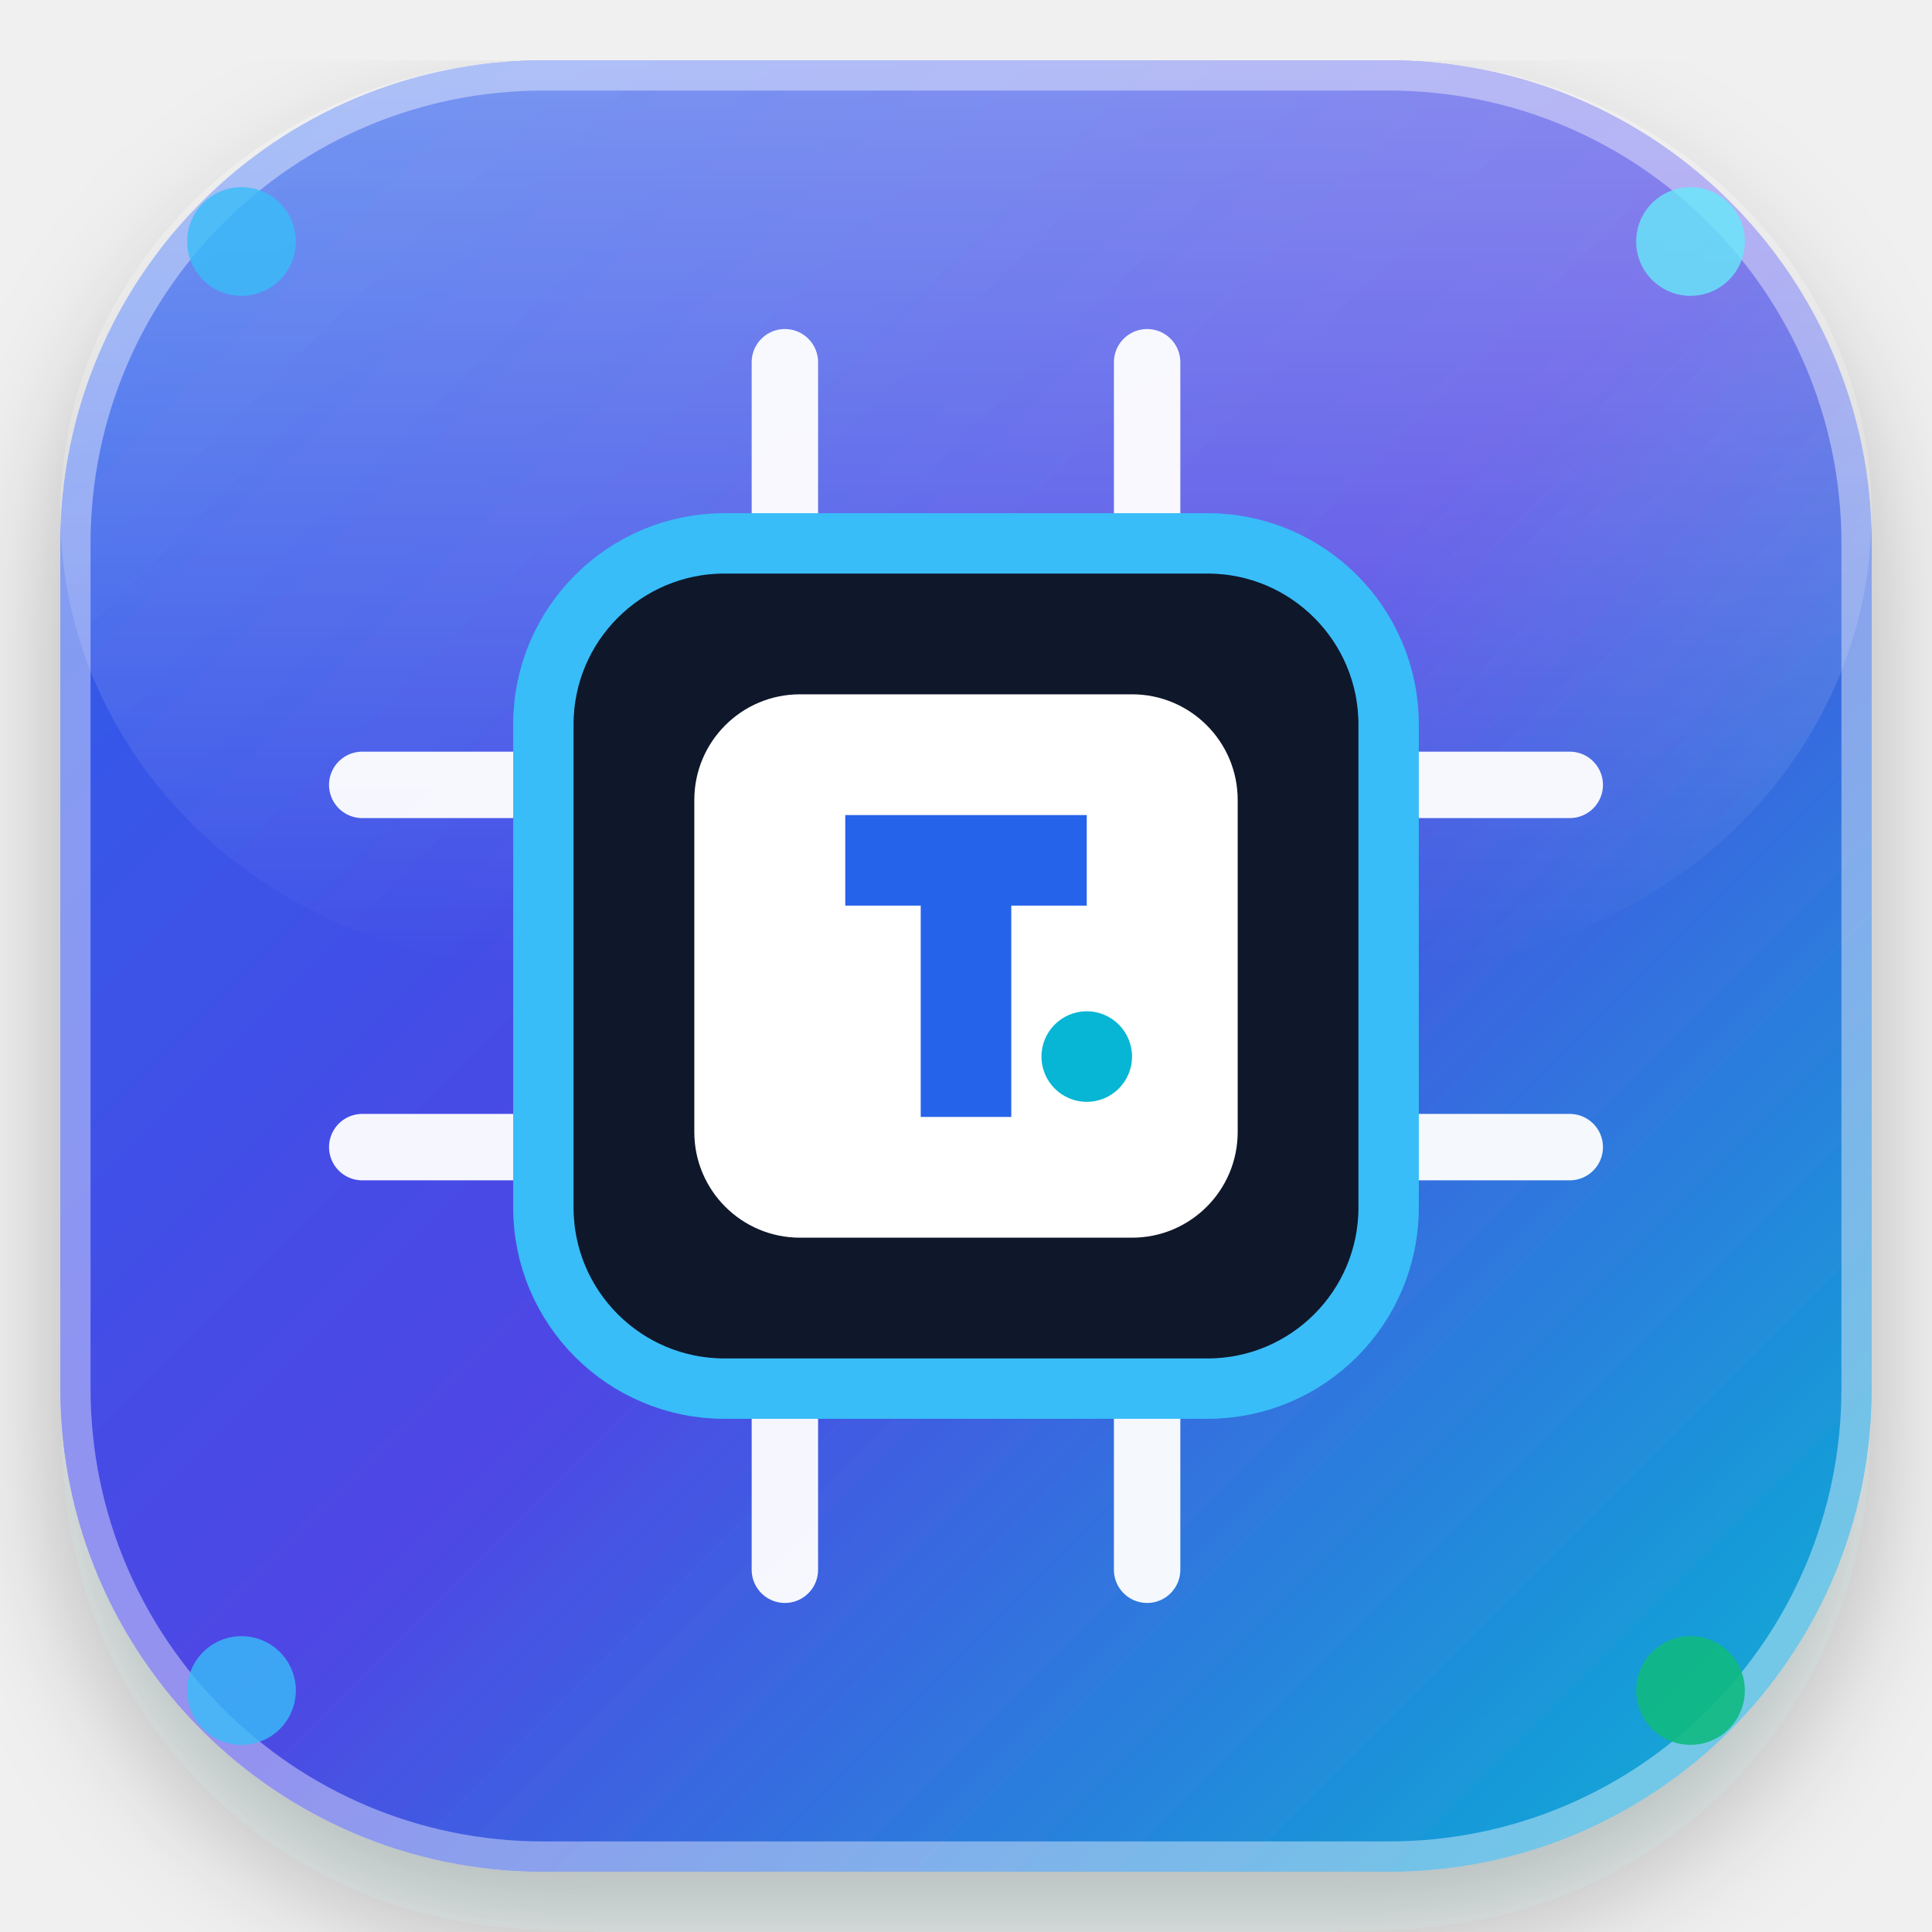
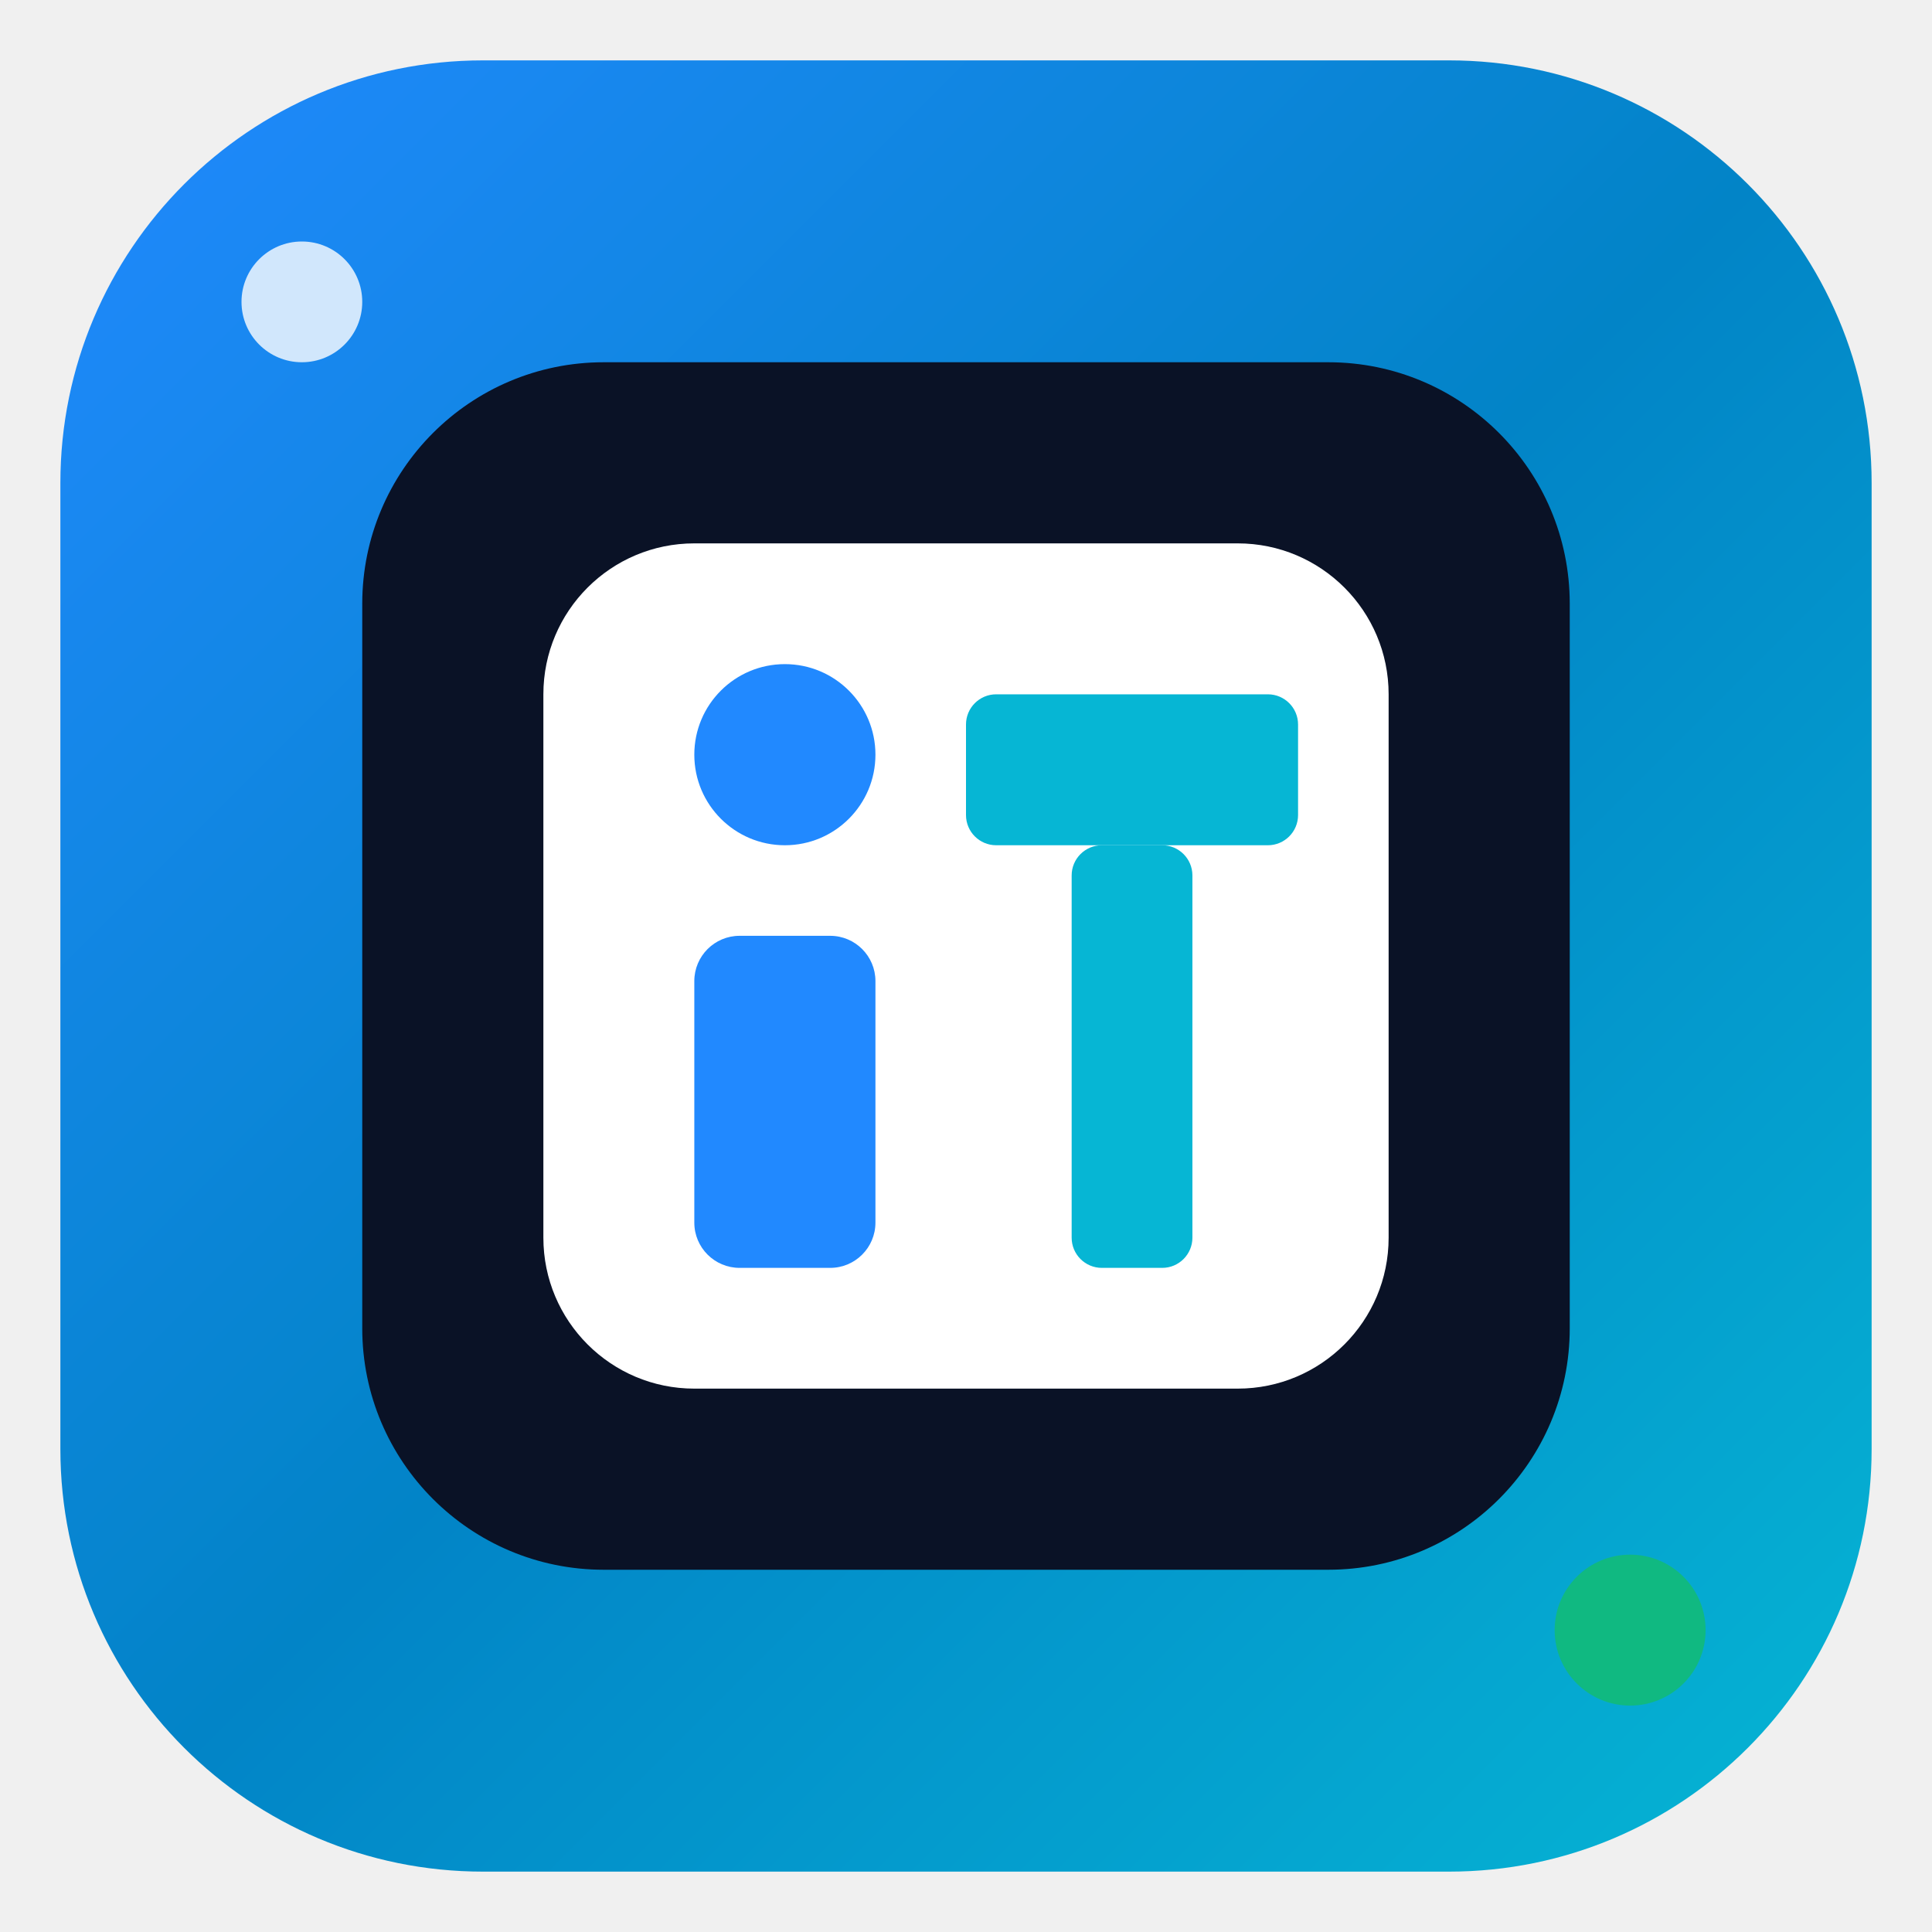
<svg xmlns="http://www.w3.org/2000/svg" viewBox="0 0 64 64" width="64" height="64">
  <defs>
-     <linearGradient id="itGrad" x1="0%" y1="0%" x2="100%" y2="100%">
-       <stop offset="0%" stop-color="#2563EB" />
-       <stop offset="50%" stop-color="#4F46E5" />
-       <stop offset="100%" stop-color="#06B6D4" />
+     <linearGradient id="itFavGrad" x1="0%" y1="0%" x2="100%" y2="100%">
+       <stop offset="0%" stop-color="#2189ff" />
+       <stop offset="50%" stop-color="#0284c7" />
+       <stop offset="100%" stop-color="#06b6d4" />
    </linearGradient>
-     <linearGradient id="glowGrad" x1="0%" y1="0%" x2="0%" y2="100%">
-       <stop offset="0%" stop-color="#ffffff" stop-opacity="0.35" />
-       <stop offset="100%" stop-color="#ffffff" stop-opacity="0" />
-     </linearGradient>
-     <filter id="shadow" x="-10%" y="-10%" width="120%" height="120%">
-       <feDropShadow dx="0" dy="2" stdDeviation="2" flood-color="#0f172a" flood-opacity="0.25" />
-     </filter>
  </defs>
-   <rect x="2" y="2" width="60" height="60" rx="16" fill="url(#itGrad)" filter="url(#shadow)" />
-   <rect x="2" y="2" width="60" height="30" rx="16" fill="url(#glowGrad)" />
-   <rect x="2.5" y="2.5" width="59" height="59" rx="15.5" fill="none" stroke="rgba(255,255,255,0.4)" stroke-width="1" />
-   <g stroke="#ffffff" stroke-width="2.2" stroke-linecap="round" opacity="0.95">
-     <line x1="26" y1="12" x2="26" y2="18" />
-     <line x1="38" y1="12" x2="38" y2="18" />
-     <line x1="26" y1="46" x2="26" y2="52" />
-     <line x1="38" y1="46" x2="38" y2="52" />
-     <line x1="12" y1="26" x2="18" y2="26" />
-     <line x1="12" y1="38" x2="18" y2="38" />
-     <line x1="46" y1="26" x2="52" y2="26" />
-     <line x1="46" y1="38" x2="52" y2="38" />
-   </g>
-   <rect x="18" y="18" width="28" height="28" rx="6" fill="#0F172A" stroke="#38BDF8" stroke-width="2" />
-   <rect x="23" y="23" width="18" height="18" rx="3.5" fill="#FFFFFF" />
-   <path d="M28 27 H36 V30 H33.5 V37 H30.5 V30 H28 Z" fill="#2563EB" />
-   <circle cx="36" cy="35" r="1.5" fill="#06B6D4" />
-   <circle cx="8" cy="8" r="1.8" fill="#38BDF8" opacity="0.8" />
-   <circle cx="56" cy="8" r="1.8" fill="#67E8F9" opacity="0.8" />
-   <circle cx="8" cy="56" r="1.8" fill="#38BDF8" opacity="0.8" />
-   <circle cx="56" cy="56" r="1.8" fill="#10B981" opacity="0.9" />
+   <rect x="2" y="2" width="60" height="60" rx="14" fill="url(#itFavGrad)" />
+   <rect x="12" y="12" width="40" height="40" rx="8" fill="#0a1226" />
+   <rect x="18" y="18" width="28" height="28" rx="5" fill="#ffffff" />
+   <circle cx="26" cy="25" r="3" fill="#2189ff" />
+   <rect x="23" y="31" width="6" height="11" rx="1.5" fill="#2189ff" />
+   <rect x="32" y="23" width="11" height="5" rx="1" fill="#06b6d4" />
+   <rect x="35.5" y="28" width="4" height="14" rx="1" fill="#06b6d4" />
+   <circle cx="54" cy="54" r="2.5" fill="#10b981" />
+   <circle cx="10" cy="10" r="2" fill="#ffffff" opacity="0.8" />
</svg>
